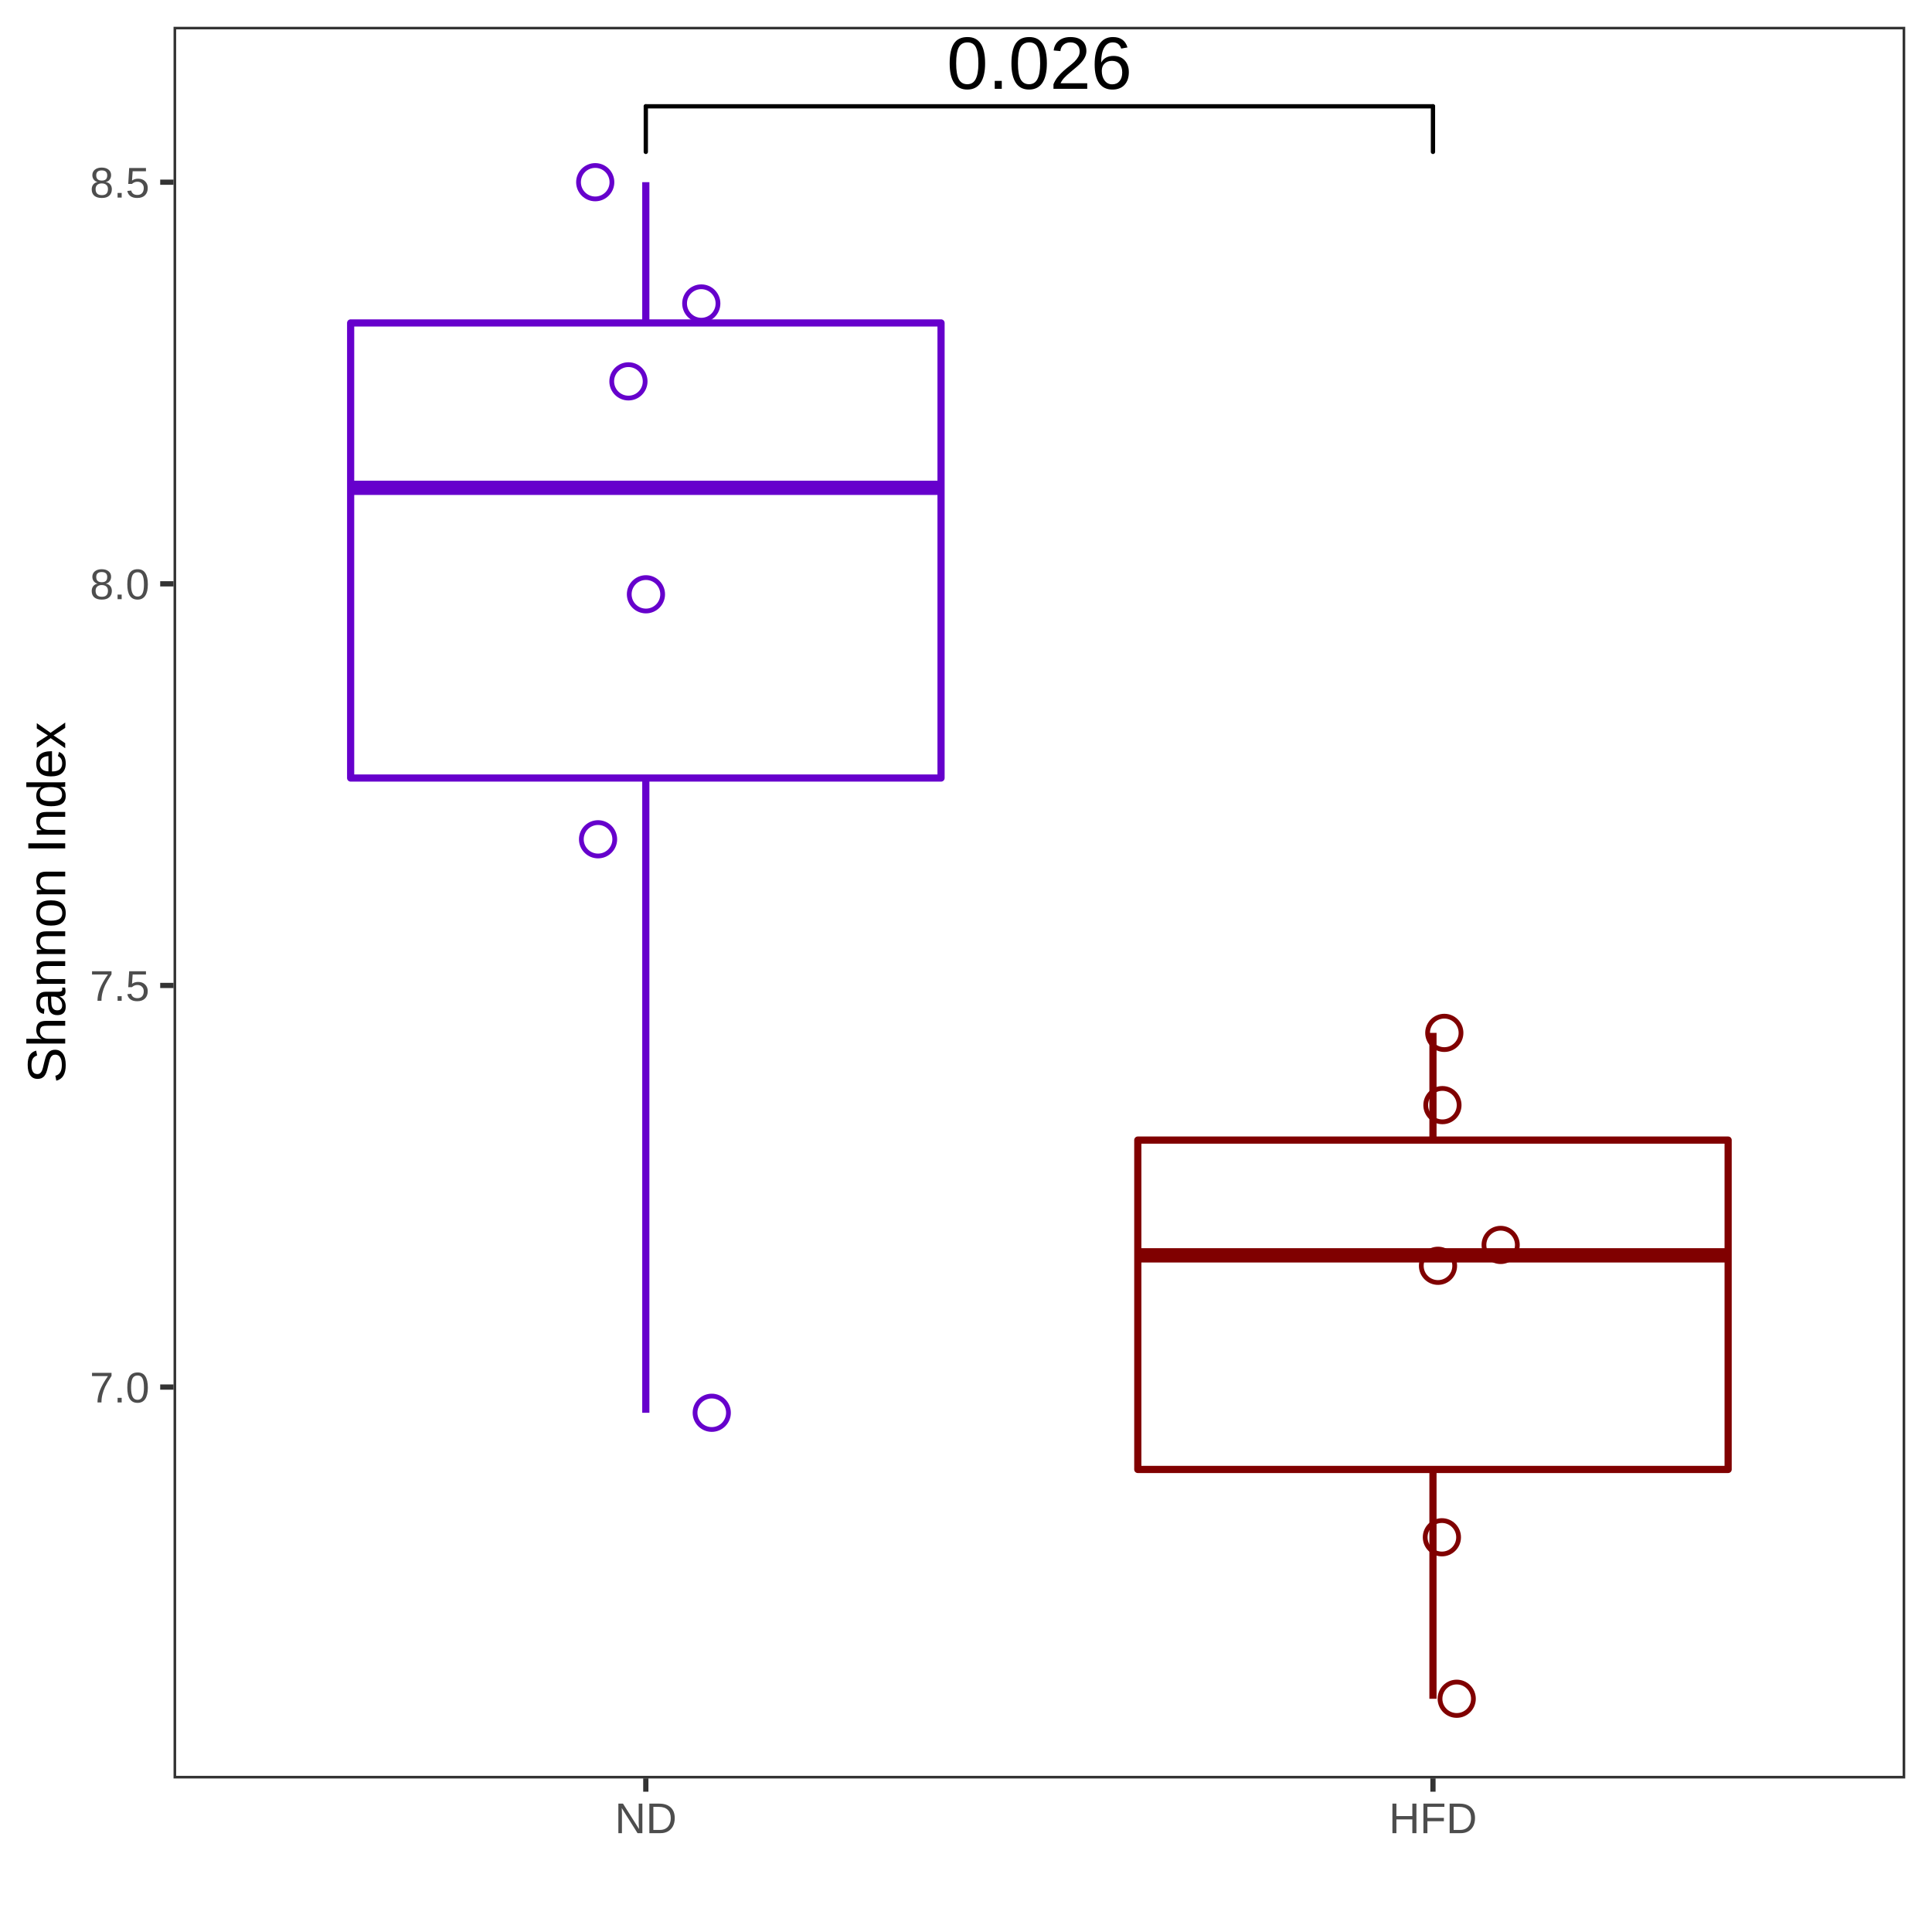
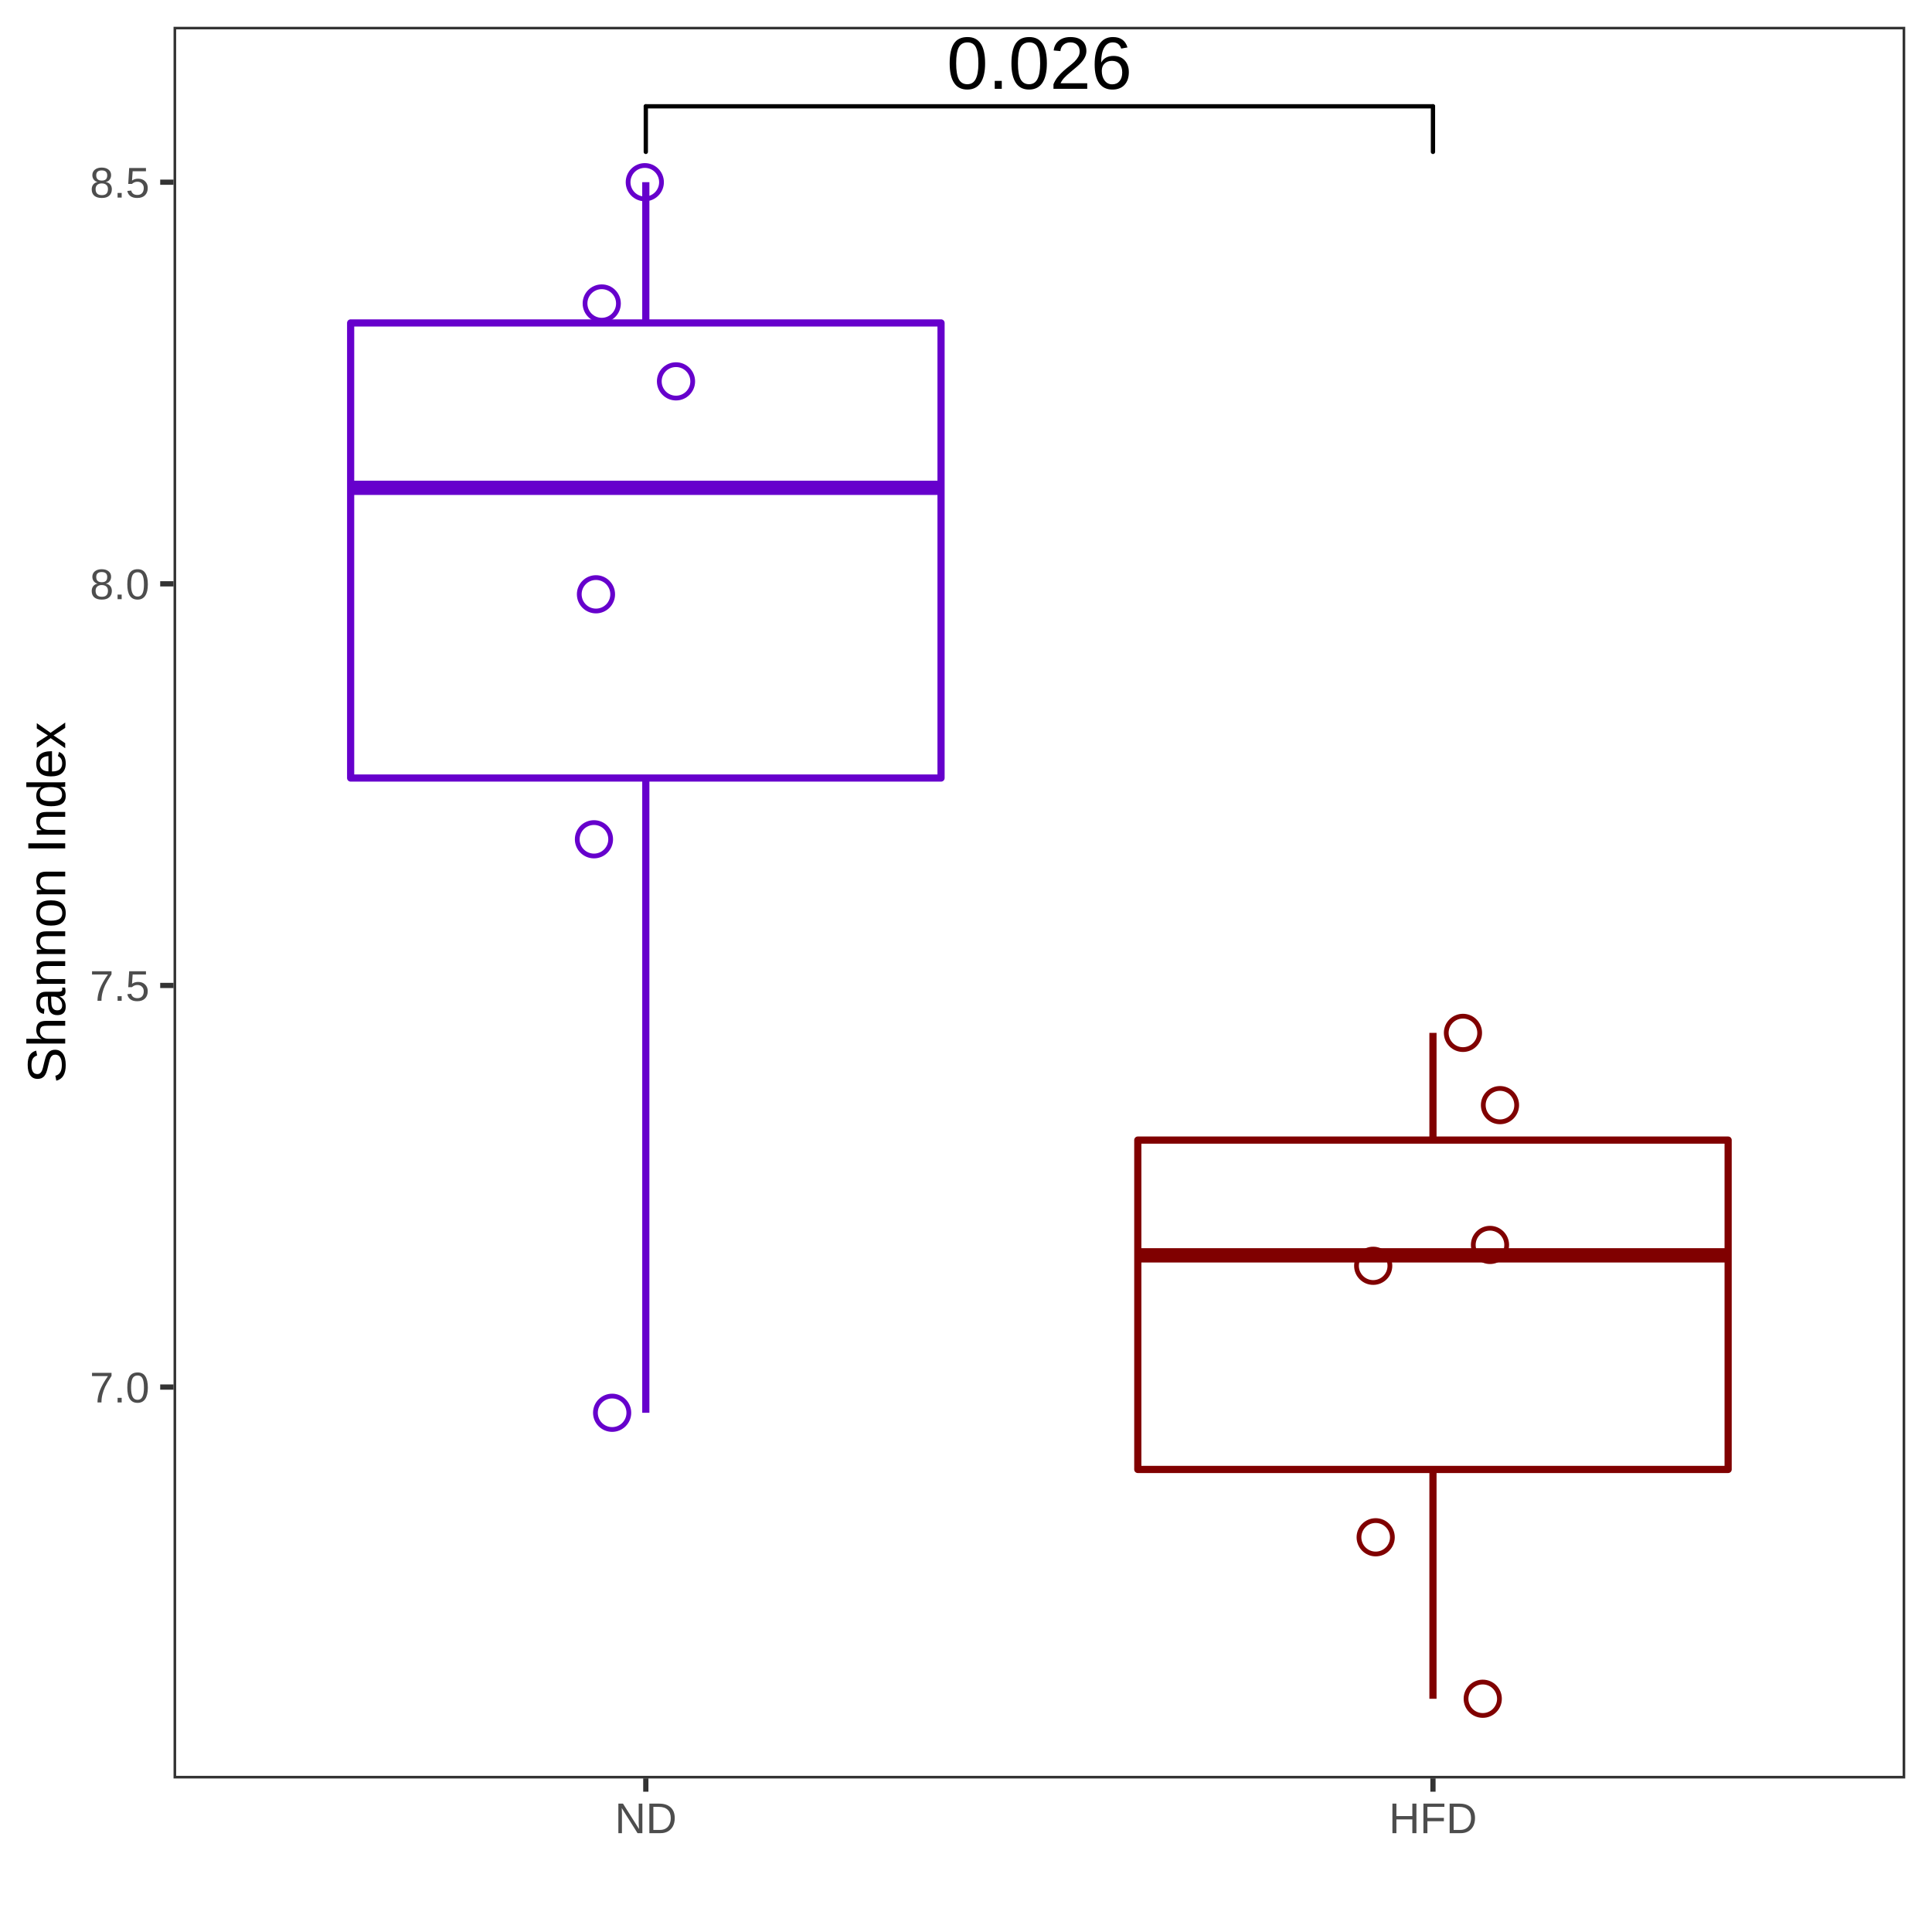
<svg xmlns="http://www.w3.org/2000/svg" class="svglite" width="288.00pt" height="288.00pt" viewBox="0 0 288.00 288.00">
  <defs>
    <style type="text/css">
    .svglite line, .svglite polyline, .svglite polygon, .svglite path, .svglite rect, .svglite circle {
      fill: none;
      stroke: #000000;
      stroke-linecap: round;
      stroke-linejoin: round;
      stroke-miterlimit: 10.00;
+     }
+     .svglite text {
+       white-space: pre;
    }
  </style>
  </defs>
  <rect width="100%" height="100%" style="stroke: none; fill: #FFFFFF;" />
  <defs>
    <clipPath id="cpMC4wMHwyODguMDB8MC4wMHwyODguMDA=">
      <rect x="0.00" y="0.00" width="288.00" height="288.00" />
    </clipPath>
  </defs>
  <g clip-path="url(#cpMC4wMHwyODguMDB8MC4wMHwyODguMDA=)">
    <rect x="0" y="0.00" width="288.00" height="288.00" style="stroke-width: 0.78; stroke: #FFFFFF; fill: #FFFFFF;" />
  </g>
  <defs>
    <clipPath id="cpMjUuODd8Mjg0LjAxfDMuOTl8MjY1LjEw">
      <rect x="25.87" y="3.99" width="258.14" height="261.12" />
    </clipPath>
  </defs>
  <g clip-path="url(#cpMjUuODd8Mjg0LjAxfDMuOTl8MjY1LjEw)">
    <rect x="25.87" y="3.99" width="258.14" height="261.12" style="stroke-width: 0.78; stroke: none; fill: #FFFFFF;" />
    <line x1="96.27" y1="48.14" x2="96.27" y2="27.16" style="stroke-width: 1.07; stroke: #6600CC; stroke-linecap: butt;" />
    <line x1="96.27" y1="115.98" x2="96.27" y2="210.60" style="stroke-width: 1.07; stroke: #6600CC; stroke-linecap: butt;" />
    <polygon points="52.27,48.14 52.27,115.98 140.28,115.98 140.28,48.14 52.27,48.14 " style="stroke-width: 1.07; stroke: #6600CC; fill: #FFFFFF;" />
    <line x1="52.27" y1="72.72" x2="140.28" y2="72.72" style="stroke-width: 2.13; stroke: #6600CC; stroke-linecap: butt;" />
    <line x1="213.61" y1="169.95" x2="213.61" y2="153.97" style="stroke-width: 1.07; stroke: #800000; stroke-linecap: butt;" />
    <line x1="213.61" y1="219.05" x2="213.61" y2="253.23" style="stroke-width: 1.07; stroke: #800000; stroke-linecap: butt;" />
    <polygon points="169.61,169.95 169.61,219.05 257.61,219.05 257.61,169.95 169.61,169.95 " style="stroke-width: 1.07; stroke: #800000; fill: #FFFFFF;" />
    <line x1="169.61" y1="187.13" x2="257.61" y2="187.13" style="stroke-width: 2.13; stroke: #800000; stroke-linecap: butt;" />
-     <circle cx="215.02" cy="164.74" r="2.49" style="stroke-width: 0.71; stroke: #800000;" />
-     <circle cx="223.70" cy="185.58" r="2.49" style="stroke-width: 0.71; stroke: #800000;" />
-     <circle cx="217.15" cy="253.23" r="2.49" style="stroke-width: 0.71; stroke: #800000;" />
-     <circle cx="96.29" cy="88.59" r="2.49" style="stroke-width: 0.71; stroke: #6600CC;" />
-     <circle cx="89.15" cy="125.11" r="2.49" style="stroke-width: 0.71; stroke: #6600CC;" />
-     <circle cx="215.30" cy="153.97" r="2.49" style="stroke-width: 0.71; stroke: #800000;" />
-     <circle cx="88.73" cy="27.16" r="2.49" style="stroke-width: 0.71; stroke: #6600CC;" />
-     <circle cx="104.54" cy="45.24" r="2.49" style="stroke-width: 0.71; stroke: #6600CC;" />
-     <circle cx="93.68" cy="56.85" r="2.49" style="stroke-width: 0.71; stroke: #6600CC;" />
-     <circle cx="214.94" cy="229.16" r="2.49" style="stroke-width: 0.71; stroke: #800000;" />
-     <circle cx="214.36" cy="188.69" r="2.49" style="stroke-width: 0.71; stroke: #800000;" />
-     <circle cx="106.10" cy="210.60" r="2.49" style="stroke-width: 0.71; stroke: #6600CC;" />
-     <text x="154.94" y="13.24" text-anchor="middle" style="font-size: 11.04px; font-family: Arial;" textLength="27.60px" lengthAdjust="spacingAndGlyphs">0.026</text>
+     <circle cx="223.60" cy="164.74" r="2.49" style="stroke-width: 0.71; stroke: #800000;" />
+     <circle cx="222.11" cy="185.58" r="2.49" style="stroke-width: 0.71; stroke: #800000;" />
+     <circle cx="221.03" cy="253.23" r="2.49" style="stroke-width: 0.71; stroke: #800000;" />
+     <circle cx="88.84" cy="88.59" r="2.49" style="stroke-width: 0.71; stroke: #6600CC;" />
+     <circle cx="88.54" cy="125.11" r="2.49" style="stroke-width: 0.71; stroke: #6600CC;" />
+     <circle cx="218.08" cy="153.97" r="2.49" style="stroke-width: 0.71; stroke: #800000;" />
+     <circle cx="96.12" cy="27.16" r="2.49" style="stroke-width: 0.71; stroke: #6600CC;" />
+     <circle cx="89.70" cy="45.24" r="2.49" style="stroke-width: 0.71; stroke: #6600CC;" />
+     <circle cx="100.77" cy="56.85" r="2.49" style="stroke-width: 0.71; stroke: #6600CC;" />
+     <circle cx="205.07" cy="229.16" r="2.49" style="stroke-width: 0.71; stroke: #800000;" />
+     <circle cx="204.70" cy="188.69" r="2.49" style="stroke-width: 0.71; stroke: #800000;" />
+     <circle cx="91.25" cy="210.60" r="2.49" style="stroke-width: 0.71; stroke: #6600CC;" />
+     <text x="154.94" y="13.24" text-anchor="middle" style="font-size: 11.04px; font-family: &quot;Arial&quot;;" textLength="27.60px" lengthAdjust="spacingAndGlyphs">0.026</text>
    <line x1="213.61" y1="22.64" x2="213.61" y2="15.85" style="stroke-width: 0.64;" />
    <line x1="213.61" y1="15.85" x2="96.27" y2="15.85" style="stroke-width: 0.64;" />
    <line x1="96.27" y1="15.85" x2="96.27" y2="22.64" style="stroke-width: 0.64;" />
    <rect x="25.87" y="3.99" width="258.14" height="261.12" style="stroke-width: 0.78; stroke: #333333;" />
  </g>
  <g clip-path="url(#cpMC4wMHwyODguMDB8MC4wMHwyODguMDA=)">
-     <text x="22.29" y="209.06" text-anchor="end" style="font-size: 6.40px; fill: #4D4D4D; font-family: Arial;" textLength="8.89px" lengthAdjust="spacingAndGlyphs">7.0</text>
-     <text x="22.29" y="149.19" text-anchor="end" style="font-size: 6.40px; fill: #4D4D4D; font-family: Arial;" textLength="8.89px" lengthAdjust="spacingAndGlyphs">7.5</text>
-     <text x="22.29" y="89.32" text-anchor="end" style="font-size: 6.40px; fill: #4D4D4D; font-family: Arial;" textLength="8.89px" lengthAdjust="spacingAndGlyphs">8.0</text>
-     <text x="22.29" y="29.45" text-anchor="end" style="font-size: 6.40px; fill: #4D4D4D; font-family: Arial;" textLength="8.89px" lengthAdjust="spacingAndGlyphs">8.5</text>
+     <text x="22.29" y="209.06" text-anchor="end" style="font-size: 6.40px;fill: #4D4D4D; font-family: &quot;Arial&quot;;" textLength="8.89px" lengthAdjust="spacingAndGlyphs">7.0</text>
+     <text x="22.29" y="149.19" text-anchor="end" style="font-size: 6.40px;fill: #4D4D4D; font-family: &quot;Arial&quot;;" textLength="8.89px" lengthAdjust="spacingAndGlyphs">7.5</text>
+     <text x="22.29" y="89.32" text-anchor="end" style="font-size: 6.40px;fill: #4D4D4D; font-family: &quot;Arial&quot;;" textLength="8.89px" lengthAdjust="spacingAndGlyphs">8.0</text>
+     <text x="22.29" y="29.45" text-anchor="end" style="font-size: 6.40px;fill: #4D4D4D; font-family: &quot;Arial&quot;;" textLength="8.89px" lengthAdjust="spacingAndGlyphs">8.5</text>
    <polyline points="23.88,206.77 25.87,206.77 " style="stroke-width: 0.78; stroke: #333333; stroke-linecap: butt;" />
    <polyline points="23.88,146.90 25.87,146.90 " style="stroke-width: 0.78; stroke: #333333; stroke-linecap: butt;" />
    <polyline points="23.88,87.03 25.87,87.03 " style="stroke-width: 0.78; stroke: #333333; stroke-linecap: butt;" />
    <polyline points="23.88,27.16 25.87,27.16 " style="stroke-width: 0.78; stroke: #333333; stroke-linecap: butt;" />
    <polyline points="96.27,267.09 96.27,265.10 " style="stroke-width: 0.78; stroke: #333333; stroke-linecap: butt;" />
    <polyline points="213.61,267.09 213.61,265.10 " style="stroke-width: 0.78; stroke: #333333; stroke-linecap: butt;" />
-     <text x="96.27" y="273.27" text-anchor="middle" style="font-size: 6.40px; fill: #4D4D4D; font-family: Arial;" textLength="9.23px" lengthAdjust="spacingAndGlyphs">ND</text>
-     <text x="213.61" y="273.27" text-anchor="middle" style="font-size: 6.40px; fill: #4D4D4D; font-family: Arial;" textLength="13.13px" lengthAdjust="spacingAndGlyphs">HFD</text>
-     <text transform="translate(9.72,134.54) rotate(-90)" text-anchor="middle" style="font-size: 8.00px; font-family: Arial;" textLength="53.83px" lengthAdjust="spacingAndGlyphs">Shannon Index</text>
+     <text x="96.27" y="273.27" text-anchor="middle" style="font-size: 6.40px;fill: #4D4D4D; font-family: &quot;Arial&quot;;" textLength="9.23px" lengthAdjust="spacingAndGlyphs">ND</text>
+     <text x="213.61" y="273.27" text-anchor="middle" style="font-size: 6.40px;fill: #4D4D4D; font-family: &quot;Arial&quot;;" textLength="13.13px" lengthAdjust="spacingAndGlyphs">HFD</text>
+     <text transform="translate(9.72,134.54) rotate(-90)" text-anchor="middle" style="font-size: 8.00px; font-family: &quot;Arial&quot;;" textLength="53.83px" lengthAdjust="spacingAndGlyphs">Shannon Index</text>
  </g>
</svg>
